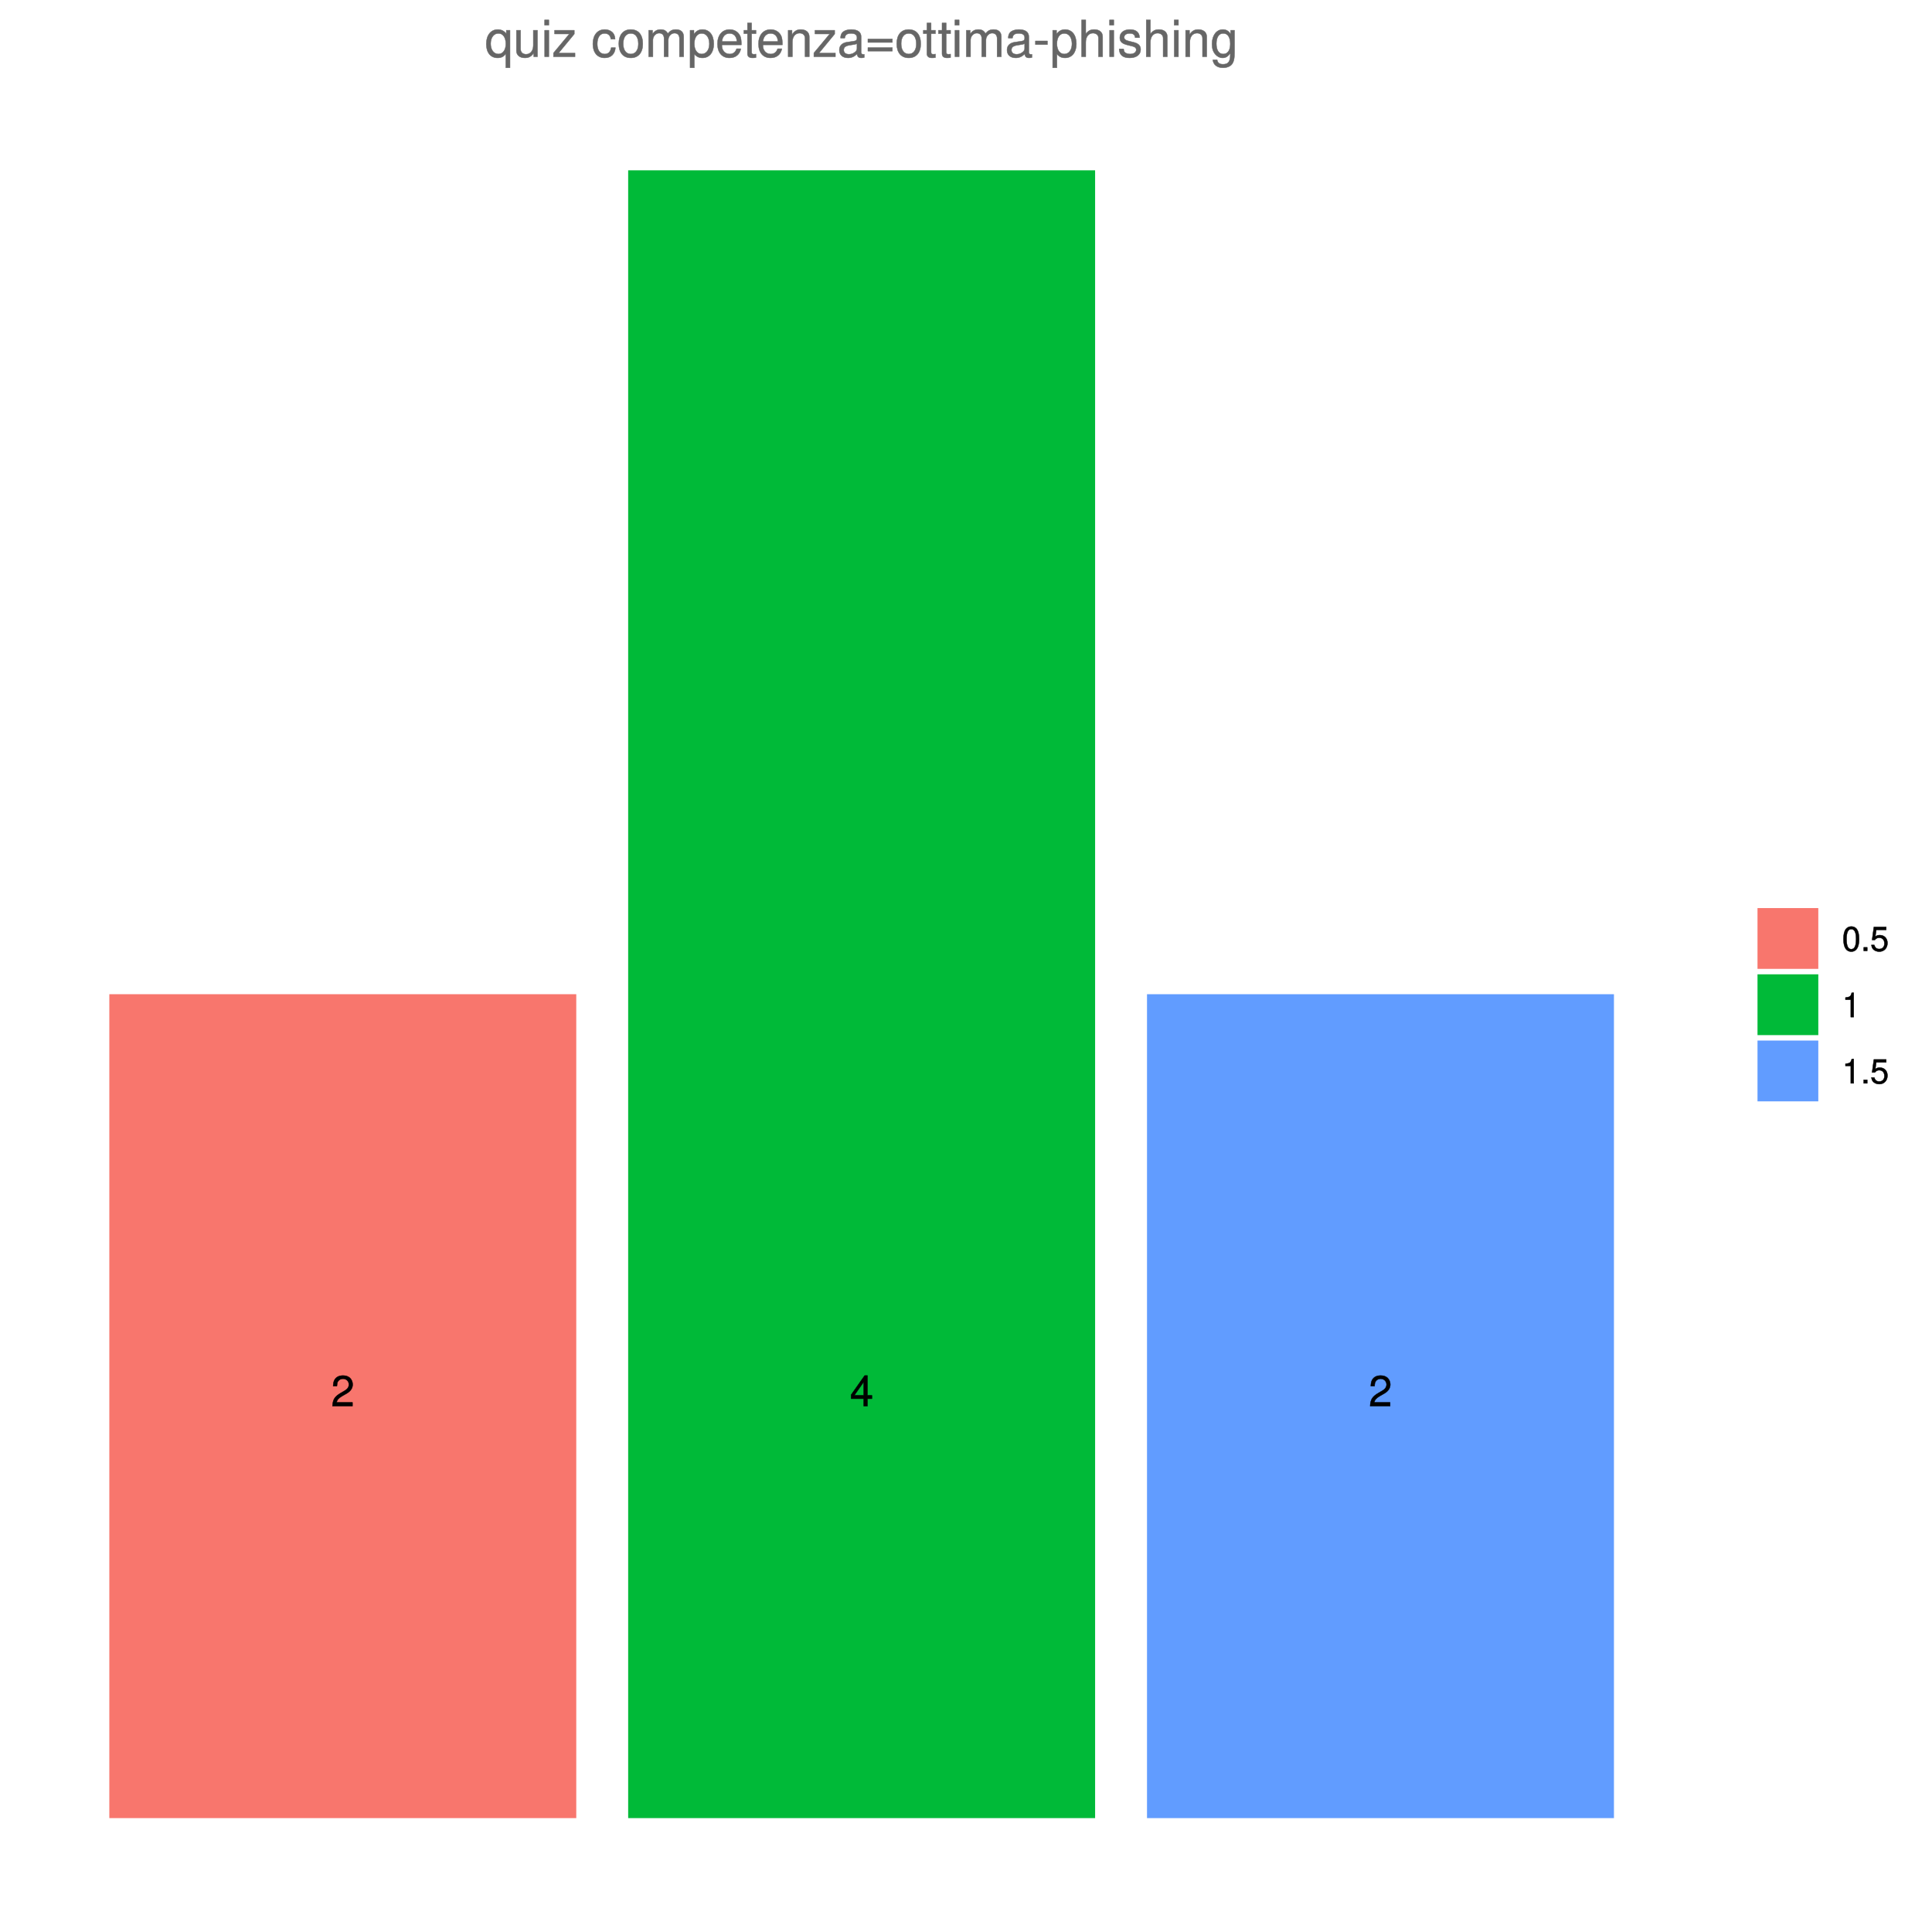
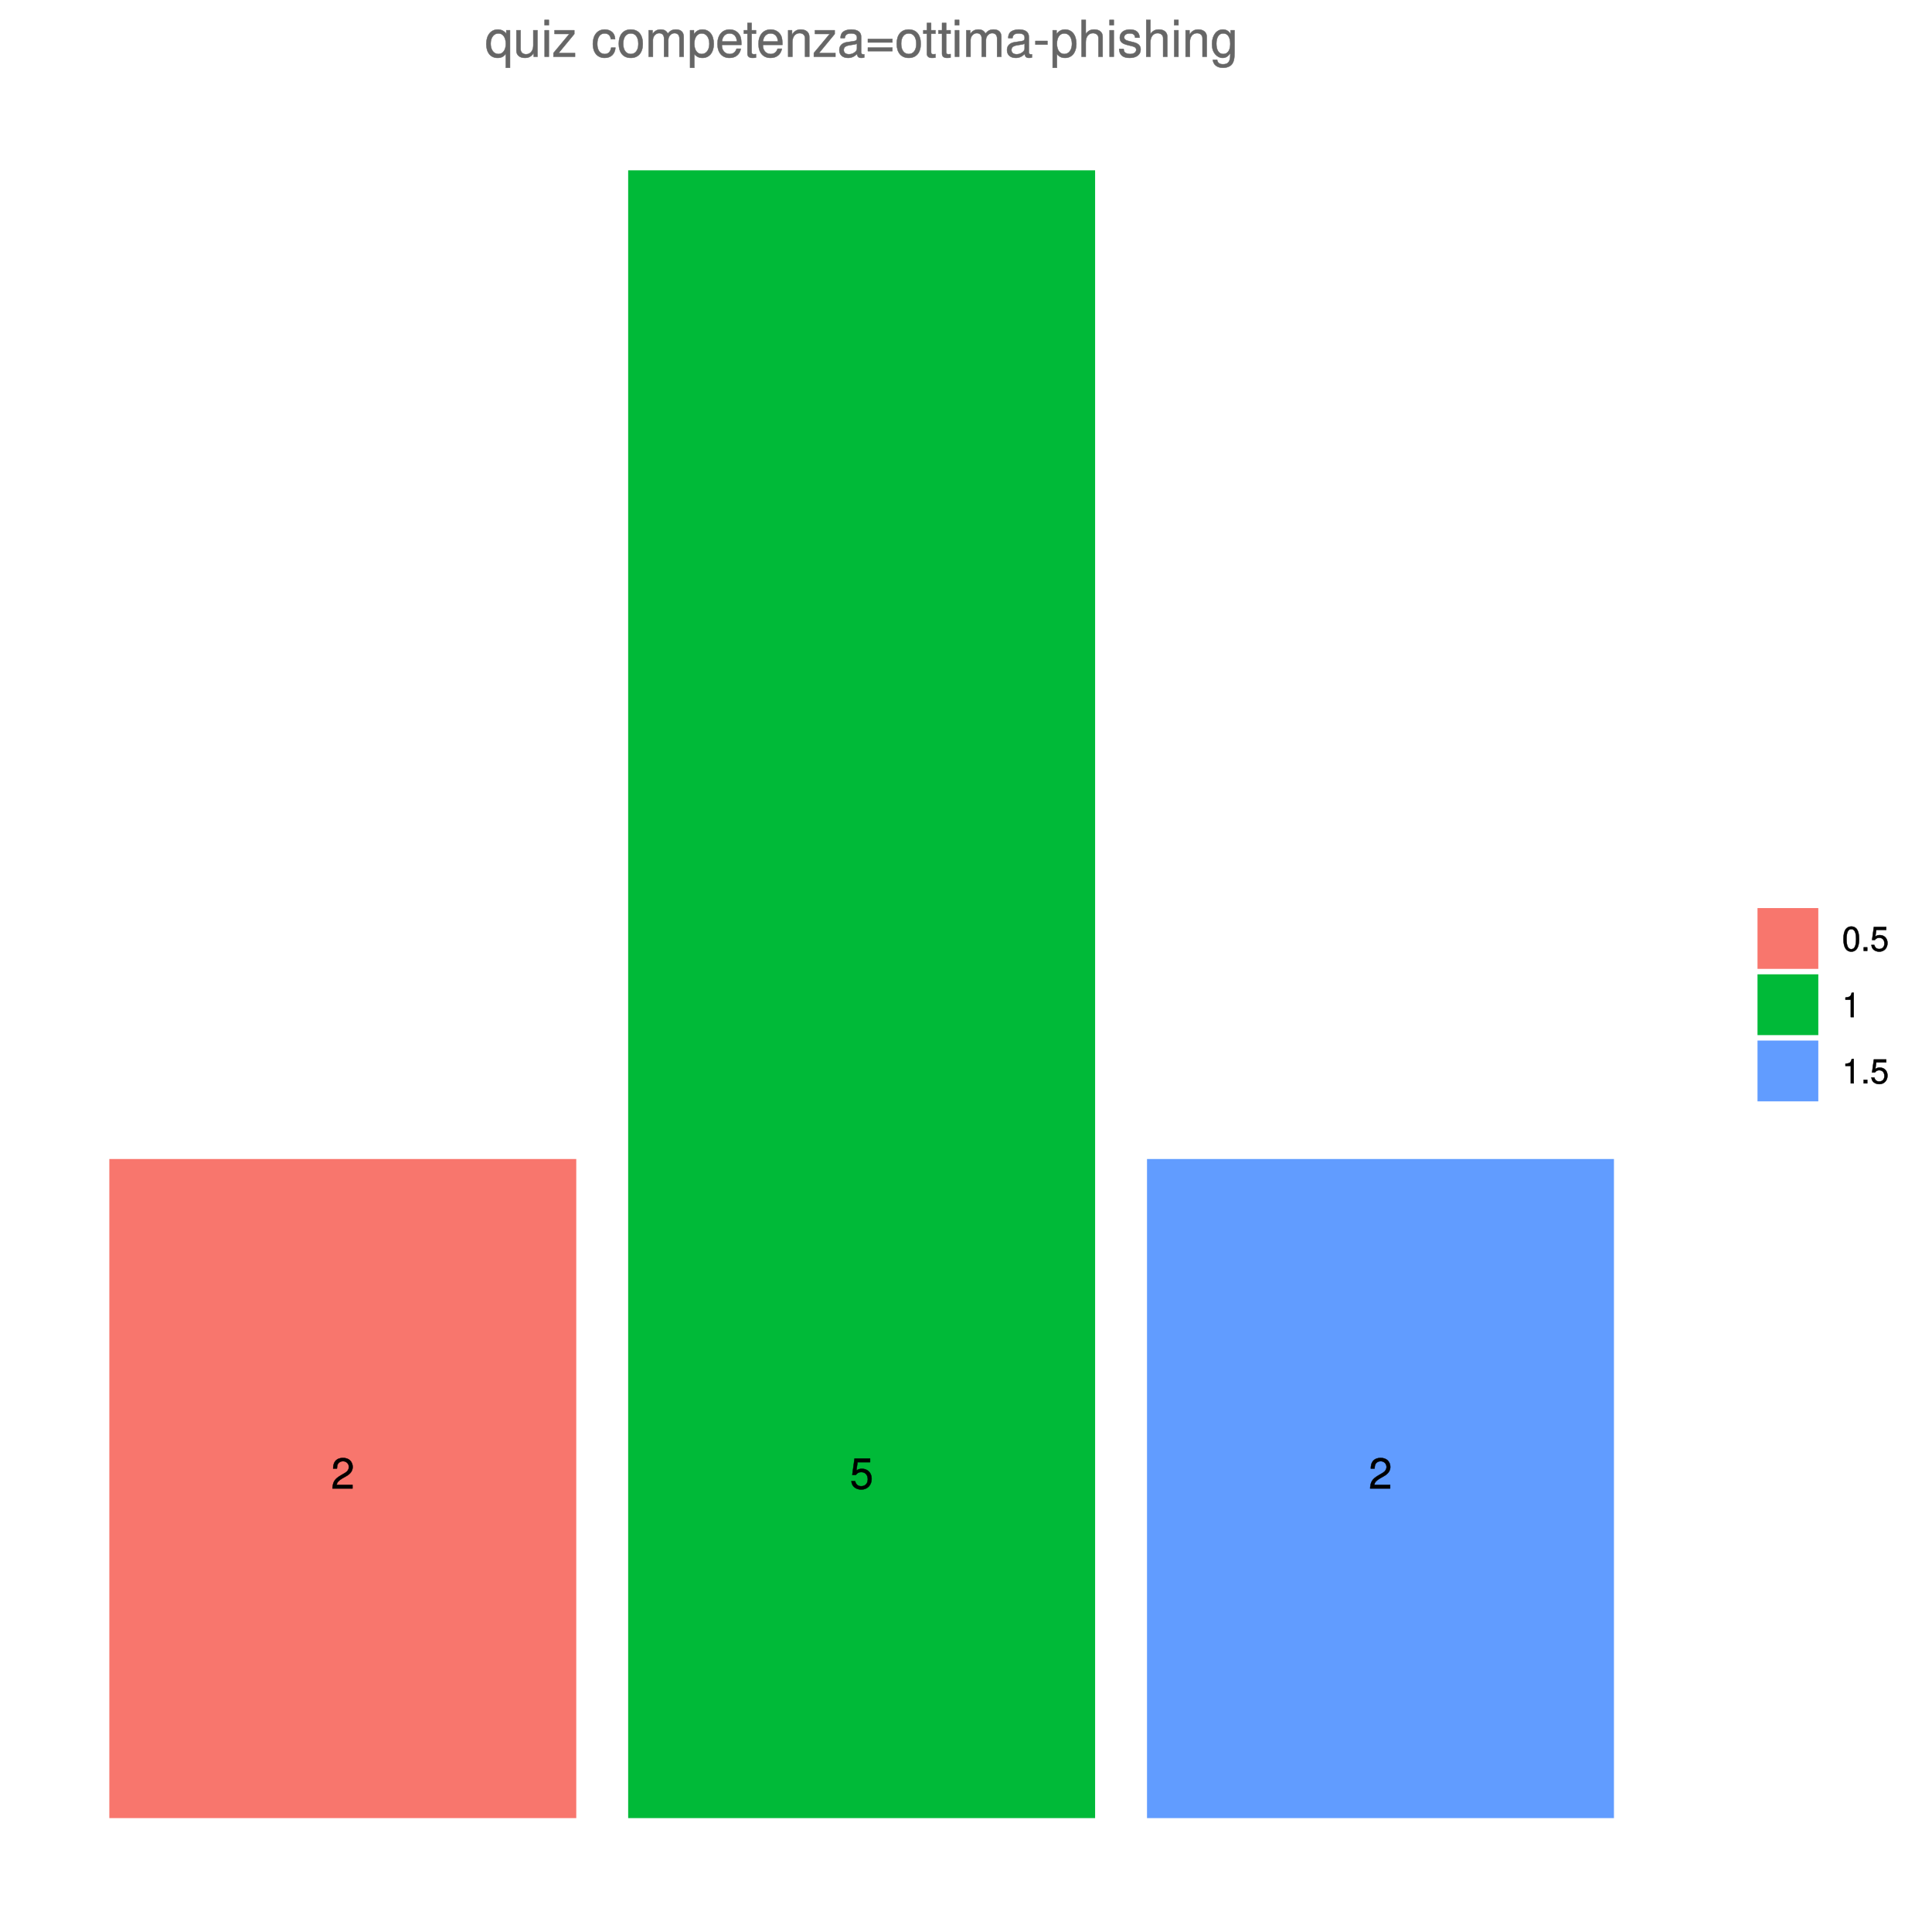
<svg xmlns="http://www.w3.org/2000/svg" width="504px" height="504px" viewBox="0 0 504 504" version="1.1">
  <g transform="translate(0, 504) scale(1, -1)">
    <g id="gridSVG" fill="none" stroke="rgb(0,0,0)" stroke-dasharray="none" stroke-width="0.75" font-size="12" font-family="Helvetica, Arial, FreeSans, Liberation Sans, Nimbus Sans L, sans-serif" opacity="1" stroke-linecap="round" stroke-linejoin="round" stroke-miterlimit="10" stroke-opacity="1" fill-opacity="0" font-weight="normal" font-style="normal">
      <g id="layout.1" class="viewport">
        <g id="layout.2" class="forcedgrob gtable gTree grob gDesc">
          <defs>
            <clipPath id="layout::background.1-11-12-1.1.clipPath">
              <rect x="0" y="0" width="504" height="504" fill="none" stroke="none" />
            </clipPath>
          </defs>
          <g id="layout::background.1-11-12-1.1" clip-path="url(#layout::background.1-11-12-1.1.clipPath)" class="viewport">
            <g id="background.1-11-12-1.1" class="forcedgrob gTableChild rect grob gDesc">
              <rect id="background.1-11-12-1.1.1" x="0" y="0" width="504" height="504" transform="" stroke-width="1.07" stroke="rgb(255,255,255)" fill="rgb(255,255,255)" stroke-dasharray="none" stroke-opacity="1" fill-opacity="1" />
            </g>
          </g>
          <defs>
            <clipPath id="layout::panel.7-5-7-5.1.clipPath">
              <rect x="8.22" y="8.22" width="433.11" height="472.85" fill="none" stroke="none" />
            </clipPath>
          </defs>
          <g id="layout::panel.7-5-7-5.1" clip-path="url(#layout::panel.7-5-7-5.1.clipPath)" class="viewport">
            <g id="panel.7-5-7-5.1" class="forcedgrob gTableChild gTree grob gDesc">
-               <g id="grill.gTree.8594.1" class="gTree grob gDesc">
-                 <g id="panel.background..rect.8590.1" class="rect grob gDesc">
-                   <rect id="panel.background..rect.8590.1.1" x="8.22" y="8.22" width="433.11" height="472.85" transform="" stroke-width="1.07" stroke="none" fill="rgb(255,255,255)" stroke-dasharray="none" stroke-opacity="0" fill-opacity="1" />
-                 </g>
-               </g>
-               <g id="geom_rect.rect.8585.1" class="rect grob gDesc">
-                 <rect id="geom_rect.rect.8585.1.1" x="28.52" y="29.71" width="121.81" height="214.93" transform="" stroke="none" fill="rgb(248,118,109)" stroke-width="1.07" stroke-dasharray="none" stroke-linecap="butt" stroke-opacity="0" fill-opacity="1" />
-                 <rect id="geom_rect.rect.8585.1.2" x="163.87" y="29.71" width="121.81" height="429.86" transform="" stroke="none" fill="rgb(0,186,56)" stroke-width="1.07" stroke-dasharray="none" stroke-linecap="butt" stroke-opacity="0" fill-opacity="1" />
-                 <rect id="geom_rect.rect.8585.1.3" x="299.22" y="29.71" width="121.81" height="214.93" transform="" stroke="none" fill="rgb(97,156,255)" stroke-width="1.07" stroke-dasharray="none" stroke-linecap="butt" stroke-opacity="0" fill-opacity="1" />
-               </g>
-               <g id="GRID.text.8586.1" class="text grob gDesc">
-                 <g id="GRID.text.8586.1.1" transform="translate(89.43, 137.18)" stroke-width="0.1">
-                   <g id="GRID.text.8586.1.1.scale" transform="scale(1, -1)">
-                     <text x="0" y="0" id="GRID.text.8586.1.1.text" text-anchor="middle" stroke="rgb(0,0,0)" font-size="11.04" font-family="Helvetica, Arial, FreeSans, Liberation Sans, Nimbus Sans L, sans-serif" fill="rgb(0,0,0)" stroke-opacity="1" fill-opacity="1" font-weight="normal" font-style="normal">
-                       <tspan id="GRID.text.8586.1.1.tspan.1" dy="0" x="0">2</tspan>
+               <g id="grill.gTree.8667.1" class="gTree grob gDesc">
+                 <g id="panel.background..rect.8663.1" class="rect grob gDesc">
+                   <rect id="panel.background..rect.8663.1.1" x="8.22" y="8.22" width="433.11" height="472.85" transform="" stroke-width="1.07" stroke="none" fill="rgb(255,255,255)" stroke-dasharray="none" stroke-opacity="0" fill-opacity="1" />
+                 </g>
+               </g>
+               <g id="geom_rect.rect.8658.1" class="rect grob gDesc">
+                 <rect id="geom_rect.rect.8658.1.1" x="28.52" y="29.71" width="121.81" height="171.94" transform="" stroke="none" fill="rgb(248,118,109)" stroke-width="1.07" stroke-dasharray="none" stroke-linecap="butt" stroke-opacity="0" fill-opacity="1" />
+                 <rect id="geom_rect.rect.8658.1.2" x="163.87" y="29.71" width="121.81" height="429.86" transform="" stroke="none" fill="rgb(0,186,56)" stroke-width="1.07" stroke-dasharray="none" stroke-linecap="butt" stroke-opacity="0" fill-opacity="1" />
+                 <rect id="geom_rect.rect.8658.1.3" x="299.22" y="29.71" width="121.81" height="171.94" transform="" stroke="none" fill="rgb(97,156,255)" stroke-width="1.07" stroke-dasharray="none" stroke-linecap="butt" stroke-opacity="0" fill-opacity="1" />
+               </g>
+               <g id="GRID.text.8659.1" class="text grob gDesc">
+                 <g id="GRID.text.8659.1.1" transform="translate(89.43, 115.68)" stroke-width="0.1">
+                   <g id="GRID.text.8659.1.1.scale" transform="scale(1, -1)">
+                     <text x="0" y="0" id="GRID.text.8659.1.1.text" text-anchor="middle" stroke="rgb(0,0,0)" font-size="11.04" font-family="Helvetica, Arial, FreeSans, Liberation Sans, Nimbus Sans L, sans-serif" fill="rgb(0,0,0)" stroke-opacity="1" fill-opacity="1" font-weight="normal" font-style="normal">
+                       <tspan id="GRID.text.8659.1.1.tspan.1" dy="0" x="0">2</tspan>
                    </text>
                  </g>
                </g>
-                 <g id="GRID.text.8586.1.2" transform="translate(224.78, 137.18)" stroke-width="0.1">
-                   <g id="GRID.text.8586.1.2.scale" transform="scale(1, -1)">
-                     <text x="0" y="0" id="GRID.text.8586.1.2.text" text-anchor="middle" stroke="rgb(0,0,0)" font-size="11.04" font-family="Helvetica, Arial, FreeSans, Liberation Sans, Nimbus Sans L, sans-serif" fill="rgb(0,0,0)" stroke-opacity="1" fill-opacity="1" font-weight="normal" font-style="normal">
-                       <tspan id="GRID.text.8586.1.2.tspan.1" dy="0" x="0">4</tspan>
+                 <g id="GRID.text.8659.1.2" transform="translate(224.78, 115.68)" stroke-width="0.1">
+                   <g id="GRID.text.8659.1.2.scale" transform="scale(1, -1)">
+                     <text x="0" y="0" id="GRID.text.8659.1.2.text" text-anchor="middle" stroke="rgb(0,0,0)" font-size="11.04" font-family="Helvetica, Arial, FreeSans, Liberation Sans, Nimbus Sans L, sans-serif" fill="rgb(0,0,0)" stroke-opacity="1" fill-opacity="1" font-weight="normal" font-style="normal">
+                       <tspan id="GRID.text.8659.1.2.tspan.1" dy="0" x="0">5</tspan>
                    </text>
                  </g>
                </g>
-                 <g id="GRID.text.8586.1.3" transform="translate(360.12, 137.18)" stroke-width="0.1">
-                   <g id="GRID.text.8586.1.3.scale" transform="scale(1, -1)">
-                     <text x="0" y="0" id="GRID.text.8586.1.3.text" text-anchor="middle" stroke="rgb(0,0,0)" font-size="11.04" font-family="Helvetica, Arial, FreeSans, Liberation Sans, Nimbus Sans L, sans-serif" fill="rgb(0,0,0)" stroke-opacity="1" fill-opacity="1" font-weight="normal" font-style="normal">
-                       <tspan id="GRID.text.8586.1.3.tspan.1" dy="0" x="0">2</tspan>
+                 <g id="GRID.text.8659.1.3" transform="translate(360.12, 115.68)" stroke-width="0.1">
+                   <g id="GRID.text.8659.1.3.scale" transform="scale(1, -1)">
+                     <text x="0" y="0" id="GRID.text.8659.1.3.text" text-anchor="middle" stroke="rgb(0,0,0)" font-size="11.04" font-family="Helvetica, Arial, FreeSans, Liberation Sans, Nimbus Sans L, sans-serif" fill="rgb(0,0,0)" stroke-opacity="1" fill-opacity="1" font-weight="normal" font-style="normal">
+                       <tspan id="GRID.text.8659.1.3.tspan.1" dy="0" x="0">2</tspan>
                    </text>
                  </g>
                </g>
              </g>
            </g>
          </g>
          <g id="layout::spacer.8-6-8-6.1" class="viewport" />
          <g id="layout::spacer.8-4-8-4.1" class="viewport" />
          <g id="layout::spacer.6-6-6-6.1" class="viewport" />
          <g id="layout::spacer.6-4-6-4.1" class="viewport" />
          <g id="layout::axis-t.6-5-6-5.1" class="viewport" />
          <g id="layout::axis-l.7-4-7-4.1" class="viewport">
-             <g id="layout::axis-l.7-4-7-4::GRID.VP.2249.1" class="viewport">
+             <g id="layout::axis-l.7-4-7-4::GRID.VP.2270.1" class="viewport">
              <g id="axis-l.7-4-7-4.1" class="forcedgrob gTableChild absoluteGrob gTree grob gDesc">
-                 <g id="layout::axis-l.7-4-7-4::GRID.VP.2249::axis.1" class="viewport">
+                 <g id="layout::axis-l.7-4-7-4::GRID.VP.2270::axis.1" class="viewport">
                  <g id="axis.1" class="forcedgrob gtable gTree grob gDesc">
-                     <g id="layout::axis-l.7-4-7-4::GRID.VP.2249::axis::axis.1-1-1-1.1" class="viewport" />
-                     <g id="layout::axis-l.7-4-7-4::GRID.VP.2249::axis::axis.1-2-1-2.1" class="viewport" />
+                     <g id="layout::axis-l.7-4-7-4::GRID.VP.2270::axis::axis.1-1-1-1.1" class="viewport" />
+                     <g id="layout::axis-l.7-4-7-4::GRID.VP.2270::axis::axis.1-2-1-2.1" class="viewport" />
                  </g>
                </g>
              </g>
            </g>
          </g>
          <g id="layout::axis-r.7-6-7-6.1" class="viewport" />
          <g id="layout::axis-b.8-5-8-5.1" class="viewport">
-             <g id="layout::axis-b.8-5-8-5::GRID.VP.2248.1" class="viewport">
+             <g id="layout::axis-b.8-5-8-5::GRID.VP.2269.1" class="viewport">
              <g id="axis-b.8-5-8-5.1" class="forcedgrob gTableChild absoluteGrob gTree grob gDesc">
-                 <g id="layout::axis-b.8-5-8-5::GRID.VP.2248::axis.1" class="viewport">
+                 <g id="layout::axis-b.8-5-8-5::GRID.VP.2269::axis.1" class="viewport">
                  <g id="axis.2" class="forcedgrob gtable gTree grob gDesc">
-                     <g id="layout::axis-b.8-5-8-5::GRID.VP.2248::axis::axis.1-1-1-1.1" class="viewport" />
-                     <g id="layout::axis-b.8-5-8-5::GRID.VP.2248::axis::axis.2-1-2-1.1" class="viewport" />
+                     <g id="layout::axis-b.8-5-8-5::GRID.VP.2269::axis::axis.1-1-1-1.1" class="viewport" />
+                     <g id="layout::axis-b.8-5-8-5::GRID.VP.2269::axis::axis.2-1-2-1.1" class="viewport" />
                  </g>
                </g>
              </g>
            </g>
          </g>
          <g id="layout::xlab-t.5-5-5-5.1" class="viewport" />
          <g id="layout::xlab-b.9-5-9-5.1" class="viewport" />
          <g id="layout::ylab-l.7-3-7-3.1" class="viewport" />
          <g id="layout::ylab-r.7-7-7-7.1" class="viewport" />
          <g id="layout::guide-box.7-9-7-9.1" class="viewport">
-             <g id="layout::guide-box.7-9-7-9::GRID.VP.2260.1" class="viewport">
-               <g id="layout::guide-box.7-9-7-9::GRID.VP.2260::guide-box.7-9-7-9.1" class="viewport">
+             <g id="layout::guide-box.7-9-7-9::GRID.VP.2281.1" class="viewport">
+               <g id="layout::guide-box.7-9-7-9::GRID.VP.2281::guide-box.7-9-7-9.1" class="viewport">
                <g id="guide-box.7-9-7-9.1" class="forcedgrob gTableChild gtable gTree grob gDesc">
-                   <g id="layout::guide-box.7-9-7-9::GRID.VP.2260::guide-box.7-9-7-9::legend.box.background.2-4-4-2.1" class="viewport" />
-                   <g id="layout::guide-box.7-9-7-9::GRID.VP.2260::guide-box.7-9-7-9::guides.3-3-3-3.1" class="viewport">
-                     <g id="layout::guide-box.7-9-7-9::GRID.VP.2260::guide-box.7-9-7-9::guides.3-3-3-3::GRID.VP.2259.1" class="viewport">
-                       <g id="layout::guide-box.7-9-7-9::GRID.VP.2260::guide-box.7-9-7-9::guides.3-3-3-3::GRID.VP.2259::guides.3-3-3-3.1" class="viewport">
+                   <g id="layout::guide-box.7-9-7-9::GRID.VP.2281::guide-box.7-9-7-9::legend.box.background.2-4-4-2.1" class="viewport" />
+                   <g id="layout::guide-box.7-9-7-9::GRID.VP.2281::guide-box.7-9-7-9::guides.3-3-3-3.1" class="viewport">
+                     <g id="layout::guide-box.7-9-7-9::GRID.VP.2281::guide-box.7-9-7-9::guides.3-3-3-3::GRID.VP.2280.1" class="viewport">
+                       <g id="layout::guide-box.7-9-7-9::GRID.VP.2281::guide-box.7-9-7-9::guides.3-3-3-3::GRID.VP.2280::guides.3-3-3-3.1" class="viewport">
                        <g id="guides.3-3-3-3.1" class="forcedgrob gTableChild gtable gTree grob gDesc">
-                           <g id="layout::guide-box.7-9-7-9::GRID.VP.2260::guide-box.7-9-7-9::guides.3-3-3-3::GRID.VP.2259::guides.3-3-3-3::background.1-6-7-1.1" class="viewport">
+                           <g id="layout::guide-box.7-9-7-9::GRID.VP.2281::guide-box.7-9-7-9::guides.3-3-3-3::GRID.VP.2280::guides.3-3-3-3::background.1-6-7-1.1" class="viewport">
                            <g id="background.1-6-7-1.1" class="forcedgrob gTableChild rect grob gDesc">
                              <rect id="background.1-6-7-1.1.1" x="452.29" y="210.5" width="46.23" height="68.28" transform="" stroke-width="1.07" stroke="none" fill="rgb(255,255,255)" stroke-dasharray="none" stroke-opacity="0" fill-opacity="1" />
                            </g>
                          </g>
-                           <g id="layout::guide-box.7-9-7-9::GRID.VP.2260::guide-box.7-9-7-9::guides.3-3-3-3::GRID.VP.2259::guides.3-3-3-3::title.2-5-2-2.1" class="viewport" />
-                           <g id="layout::guide-box.7-9-7-9::GRID.VP.2260::guide-box.7-9-7-9::guides.3-3-3-3::GRID.VP.2259::guides.3-3-3-3::key-3-1-bg.4-2-4-2.1" class="viewport" />
-                           <g id="layout::guide-box.7-9-7-9::GRID.VP.2260::guide-box.7-9-7-9::guides.3-3-3-3::GRID.VP.2259::guides.3-3-3-3::key-3-1-1.4-2-4-2.1" class="viewport">
+                           <g id="layout::guide-box.7-9-7-9::GRID.VP.2281::guide-box.7-9-7-9::guides.3-3-3-3::GRID.VP.2280::guides.3-3-3-3::title.2-5-2-2.1" class="viewport" />
+                           <g id="layout::guide-box.7-9-7-9::GRID.VP.2281::guide-box.7-9-7-9::guides.3-3-3-3::GRID.VP.2280::guides.3-3-3-3::key-3-1-bg.4-2-4-2.1" class="viewport" />
+                           <g id="layout::guide-box.7-9-7-9::GRID.VP.2281::guide-box.7-9-7-9::guides.3-3-3-3::GRID.VP.2280::guides.3-3-3-3::key-3-1-1.4-2-4-2.1" class="viewport">
                            <g id="key-3-1-1.4-2-4-2.1" class="forcedgrob gTableChild rect grob gDesc">
                              <rect id="key-3-1-1.4-2-4-2.1.1" x="458.48" y="251.25" width="15.86" height="15.86" transform="" stroke="none" fill="rgb(248,118,109)" stroke-dasharray="none" stroke-width="1.07" stroke-linejoin="miter" stroke-opacity="0" fill-opacity="1" />
                            </g>
                          </g>
-                           <g id="layout::guide-box.7-9-7-9::GRID.VP.2260::guide-box.7-9-7-9::guides.3-3-3-3::GRID.VP.2259::guides.3-3-3-3::key-4-1-bg.5-2-5-2.1" class="viewport" />
-                           <g id="layout::guide-box.7-9-7-9::GRID.VP.2260::guide-box.7-9-7-9::guides.3-3-3-3::GRID.VP.2259::guides.3-3-3-3::key-4-1-1.5-2-5-2.1" class="viewport">
+                           <g id="layout::guide-box.7-9-7-9::GRID.VP.2281::guide-box.7-9-7-9::guides.3-3-3-3::GRID.VP.2280::guides.3-3-3-3::key-4-1-bg.5-2-5-2.1" class="viewport" />
+                           <g id="layout::guide-box.7-9-7-9::GRID.VP.2281::guide-box.7-9-7-9::guides.3-3-3-3::GRID.VP.2280::guides.3-3-3-3::key-4-1-1.5-2-5-2.1" class="viewport">
                            <g id="key-4-1-1.5-2-5-2.1" class="forcedgrob gTableChild rect grob gDesc">
                              <rect id="key-4-1-1.5-2-5-2.1.1" x="458.48" y="233.97" width="15.86" height="15.86" transform="" stroke="none" fill="rgb(0,186,56)" stroke-dasharray="none" stroke-width="1.07" stroke-linejoin="miter" stroke-opacity="0" fill-opacity="1" />
                            </g>
                          </g>
-                           <g id="layout::guide-box.7-9-7-9::GRID.VP.2260::guide-box.7-9-7-9::guides.3-3-3-3::GRID.VP.2259::guides.3-3-3-3::key-5-1-bg.6-2-6-2.1" class="viewport" />
-                           <g id="layout::guide-box.7-9-7-9::GRID.VP.2260::guide-box.7-9-7-9::guides.3-3-3-3::GRID.VP.2259::guides.3-3-3-3::key-5-1-1.6-2-6-2.1" class="viewport">
+                           <g id="layout::guide-box.7-9-7-9::GRID.VP.2281::guide-box.7-9-7-9::guides.3-3-3-3::GRID.VP.2280::guides.3-3-3-3::key-5-1-bg.6-2-6-2.1" class="viewport" />
+                           <g id="layout::guide-box.7-9-7-9::GRID.VP.2281::guide-box.7-9-7-9::guides.3-3-3-3::GRID.VP.2280::guides.3-3-3-3::key-5-1-1.6-2-6-2.1" class="viewport">
                            <g id="key-5-1-1.6-2-6-2.1" class="forcedgrob gTableChild rect grob gDesc">
                              <rect id="key-5-1-1.6-2-6-2.1.1" x="458.48" y="216.69" width="15.86" height="15.86" transform="" stroke="none" fill="rgb(97,156,255)" stroke-dasharray="none" stroke-width="1.07" stroke-linejoin="miter" stroke-opacity="0" fill-opacity="1" />
                            </g>
                          </g>
-                           <g id="layout::guide-box.7-9-7-9::GRID.VP.2260::guide-box.7-9-7-9::guides.3-3-3-3::GRID.VP.2259::guides.3-3-3-3::label-3-3.4-4-4-4.1" class="viewport">
-                             <g id="layout::guide-box.7-9-7-9::GRID.VP.2260::guide-box.7-9-7-9::guides.3-3-3-3::GRID.VP.2259::guides.3-3-3-3::label-3-3.4-4-4-4::GRID.VP.2256.1" class="viewport">
+                           <g id="layout::guide-box.7-9-7-9::GRID.VP.2281::guide-box.7-9-7-9::guides.3-3-3-3::GRID.VP.2280::guides.3-3-3-3::label-3-3.4-4-4-4.1" class="viewport">
+                             <g id="layout::guide-box.7-9-7-9::GRID.VP.2281::guide-box.7-9-7-9::guides.3-3-3-3::GRID.VP.2280::guides.3-3-3-3::label-3-3.4-4-4-4::GRID.VP.2277.1" class="viewport">
                              <g id="label-3-3.4-4-4-4.1" class="forcedgrob gTableChild gTree grob gDesc">
-                                 <g id="layout::guide-box.7-9-7-9::GRID.VP.2260::guide-box.7-9-7-9::guides.3-3-3-3::GRID.VP.2259::guides.3-3-3-3::label-3-3.4-4-4-4::GRID.VP.2256::GRID.VP.2250.1" font-size="8.8" stroke="rgb(0,0,0)" font-family="Helvetica, Arial, FreeSans, Liberation Sans, Nimbus Sans L, sans-serif" stroke-opacity="1" font-weight="normal" font-style="normal" class="viewport">
-                                   <g id="layout::guide-box.7-9-7-9::GRID.VP.2260::guide-box.7-9-7-9::guides.3-3-3-3::GRID.VP.2259::guides.3-3-3-3::label-3-3.4-4-4-4::GRID.VP.2256::GRID.VP.2250::GRID.VP.2251.1" class="viewport">
-                                     <g id="guide.label.titleGrob.8608.1" class="titleGrob gTree grob gDesc">
-                                       <g id="GRID.text.8606.1" class="text grob gDesc">
-                                         <g id="GRID.text.8606.1.1" transform="translate(480.53, 259.18)" stroke-width="0.1">
-                                           <g id="GRID.text.8606.1.1.scale" transform="scale(1, -1)">
-                                             <text x="0" y="0" id="GRID.text.8606.1.1.text" text-anchor="start" font-size="8.8" stroke="rgb(0,0,0)" font-family="Helvetica, Arial, FreeSans, Liberation Sans, Nimbus Sans L, sans-serif" fill="rgb(0,0,0)" stroke-opacity="1" fill-opacity="1" font-weight="normal" font-style="normal">
-                                               <tspan id="GRID.text.8606.1.1.tspan.1" dy="3.23" x="0">0.5</tspan>
+                                 <g id="layout::guide-box.7-9-7-9::GRID.VP.2281::guide-box.7-9-7-9::guides.3-3-3-3::GRID.VP.2280::guides.3-3-3-3::label-3-3.4-4-4-4::GRID.VP.2277::GRID.VP.2271.1" font-size="8.8" stroke="rgb(0,0,0)" font-family="Helvetica, Arial, FreeSans, Liberation Sans, Nimbus Sans L, sans-serif" stroke-opacity="1" font-weight="normal" font-style="normal" class="viewport">
+                                   <g id="layout::guide-box.7-9-7-9::GRID.VP.2281::guide-box.7-9-7-9::guides.3-3-3-3::GRID.VP.2280::guides.3-3-3-3::label-3-3.4-4-4-4::GRID.VP.2277::GRID.VP.2271::GRID.VP.2272.1" class="viewport">
+                                     <g id="guide.label.titleGrob.8681.1" class="titleGrob gTree grob gDesc">
+                                       <g id="GRID.text.8679.1" class="text grob gDesc">
+                                         <g id="GRID.text.8679.1.1" transform="translate(480.53, 259.18)" stroke-width="0.1">
+                                           <g id="GRID.text.8679.1.1.scale" transform="scale(1, -1)">
+                                             <text x="0" y="0" id="GRID.text.8679.1.1.text" text-anchor="start" font-size="8.8" stroke="rgb(0,0,0)" font-family="Helvetica, Arial, FreeSans, Liberation Sans, Nimbus Sans L, sans-serif" fill="rgb(0,0,0)" stroke-opacity="1" fill-opacity="1" font-weight="normal" font-style="normal">
+                                               <tspan id="GRID.text.8679.1.1.tspan.1" dy="3.23" x="0">0.5</tspan>
                                            </text>
                                          </g>
                                        </g>
                                      </g>
                                    </g>
                                  </g>
                                </g>
                              </g>
                            </g>
                          </g>
-                           <g id="layout::guide-box.7-9-7-9::GRID.VP.2260::guide-box.7-9-7-9::guides.3-3-3-3::GRID.VP.2259::guides.3-3-3-3::label-4-3.5-4-5-4.1" class="viewport">
-                             <g id="layout::guide-box.7-9-7-9::GRID.VP.2260::guide-box.7-9-7-9::guides.3-3-3-3::GRID.VP.2259::guides.3-3-3-3::label-4-3.5-4-5-4::GRID.VP.2257.1" class="viewport">
+                           <g id="layout::guide-box.7-9-7-9::GRID.VP.2281::guide-box.7-9-7-9::guides.3-3-3-3::GRID.VP.2280::guides.3-3-3-3::label-4-3.5-4-5-4.1" class="viewport">
+                             <g id="layout::guide-box.7-9-7-9::GRID.VP.2281::guide-box.7-9-7-9::guides.3-3-3-3::GRID.VP.2280::guides.3-3-3-3::label-4-3.5-4-5-4::GRID.VP.2278.1" class="viewport">
                              <g id="label-4-3.5-4-5-4.1" class="forcedgrob gTableChild gTree grob gDesc">
-                                 <g id="layout::guide-box.7-9-7-9::GRID.VP.2260::guide-box.7-9-7-9::guides.3-3-3-3::GRID.VP.2259::guides.3-3-3-3::label-4-3.5-4-5-4::GRID.VP.2257::GRID.VP.2252.1" font-size="8.8" stroke="rgb(0,0,0)" font-family="Helvetica, Arial, FreeSans, Liberation Sans, Nimbus Sans L, sans-serif" stroke-opacity="1" font-weight="normal" font-style="normal" class="viewport">
-                                   <g id="layout::guide-box.7-9-7-9::GRID.VP.2260::guide-box.7-9-7-9::guides.3-3-3-3::GRID.VP.2259::guides.3-3-3-3::label-4-3.5-4-5-4::GRID.VP.2257::GRID.VP.2252::GRID.VP.2253.1" class="viewport">
-                                     <g id="guide.label.titleGrob.8611.1" class="titleGrob gTree grob gDesc">
-                                       <g id="GRID.text.8609.1" class="text grob gDesc">
-                                         <g id="GRID.text.8609.1.1" transform="translate(480.53, 241.9)" stroke-width="0.1">
-                                           <g id="GRID.text.8609.1.1.scale" transform="scale(1, -1)">
-                                             <text x="0" y="0" id="GRID.text.8609.1.1.text" text-anchor="start" font-size="8.8" stroke="rgb(0,0,0)" font-family="Helvetica, Arial, FreeSans, Liberation Sans, Nimbus Sans L, sans-serif" fill="rgb(0,0,0)" stroke-opacity="1" fill-opacity="1" font-weight="normal" font-style="normal">
-                                               <tspan id="GRID.text.8609.1.1.tspan.1" dy="3.23" x="0">1</tspan>
+                                 <g id="layout::guide-box.7-9-7-9::GRID.VP.2281::guide-box.7-9-7-9::guides.3-3-3-3::GRID.VP.2280::guides.3-3-3-3::label-4-3.5-4-5-4::GRID.VP.2278::GRID.VP.2273.1" font-size="8.8" stroke="rgb(0,0,0)" font-family="Helvetica, Arial, FreeSans, Liberation Sans, Nimbus Sans L, sans-serif" stroke-opacity="1" font-weight="normal" font-style="normal" class="viewport">
+                                   <g id="layout::guide-box.7-9-7-9::GRID.VP.2281::guide-box.7-9-7-9::guides.3-3-3-3::GRID.VP.2280::guides.3-3-3-3::label-4-3.5-4-5-4::GRID.VP.2278::GRID.VP.2273::GRID.VP.2274.1" class="viewport">
+                                     <g id="guide.label.titleGrob.8684.1" class="titleGrob gTree grob gDesc">
+                                       <g id="GRID.text.8682.1" class="text grob gDesc">
+                                         <g id="GRID.text.8682.1.1" transform="translate(480.53, 241.9)" stroke-width="0.1">
+                                           <g id="GRID.text.8682.1.1.scale" transform="scale(1, -1)">
+                                             <text x="0" y="0" id="GRID.text.8682.1.1.text" text-anchor="start" font-size="8.8" stroke="rgb(0,0,0)" font-family="Helvetica, Arial, FreeSans, Liberation Sans, Nimbus Sans L, sans-serif" fill="rgb(0,0,0)" stroke-opacity="1" fill-opacity="1" font-weight="normal" font-style="normal">
+                                               <tspan id="GRID.text.8682.1.1.tspan.1" dy="3.23" x="0">1</tspan>
                                            </text>
                                          </g>
                                        </g>
                                      </g>
                                    </g>
                                  </g>
                                </g>
                              </g>
                            </g>
                          </g>
-                           <g id="layout::guide-box.7-9-7-9::GRID.VP.2260::guide-box.7-9-7-9::guides.3-3-3-3::GRID.VP.2259::guides.3-3-3-3::label-5-3.6-4-6-4.1" class="viewport">
-                             <g id="layout::guide-box.7-9-7-9::GRID.VP.2260::guide-box.7-9-7-9::guides.3-3-3-3::GRID.VP.2259::guides.3-3-3-3::label-5-3.6-4-6-4::GRID.VP.2258.1" class="viewport">
+                           <g id="layout::guide-box.7-9-7-9::GRID.VP.2281::guide-box.7-9-7-9::guides.3-3-3-3::GRID.VP.2280::guides.3-3-3-3::label-5-3.6-4-6-4.1" class="viewport">
+                             <g id="layout::guide-box.7-9-7-9::GRID.VP.2281::guide-box.7-9-7-9::guides.3-3-3-3::GRID.VP.2280::guides.3-3-3-3::label-5-3.6-4-6-4::GRID.VP.2279.1" class="viewport">
                              <g id="label-5-3.6-4-6-4.1" class="forcedgrob gTableChild gTree grob gDesc">
-                                 <g id="layout::guide-box.7-9-7-9::GRID.VP.2260::guide-box.7-9-7-9::guides.3-3-3-3::GRID.VP.2259::guides.3-3-3-3::label-5-3.6-4-6-4::GRID.VP.2258::GRID.VP.2254.1" font-size="8.8" stroke="rgb(0,0,0)" font-family="Helvetica, Arial, FreeSans, Liberation Sans, Nimbus Sans L, sans-serif" stroke-opacity="1" font-weight="normal" font-style="normal" class="viewport">
-                                   <g id="layout::guide-box.7-9-7-9::GRID.VP.2260::guide-box.7-9-7-9::guides.3-3-3-3::GRID.VP.2259::guides.3-3-3-3::label-5-3.6-4-6-4::GRID.VP.2258::GRID.VP.2254::GRID.VP.2255.1" class="viewport">
-                                     <g id="guide.label.titleGrob.8614.1" class="titleGrob gTree grob gDesc">
-                                       <g id="GRID.text.8612.1" class="text grob gDesc">
-                                         <g id="GRID.text.8612.1.1" transform="translate(480.53, 224.62)" stroke-width="0.1">
-                                           <g id="GRID.text.8612.1.1.scale" transform="scale(1, -1)">
-                                             <text x="0" y="0" id="GRID.text.8612.1.1.text" text-anchor="start" font-size="8.8" stroke="rgb(0,0,0)" font-family="Helvetica, Arial, FreeSans, Liberation Sans, Nimbus Sans L, sans-serif" fill="rgb(0,0,0)" stroke-opacity="1" fill-opacity="1" font-weight="normal" font-style="normal">
-                                               <tspan id="GRID.text.8612.1.1.tspan.1" dy="3.23" x="0">1.5</tspan>
+                                 <g id="layout::guide-box.7-9-7-9::GRID.VP.2281::guide-box.7-9-7-9::guides.3-3-3-3::GRID.VP.2280::guides.3-3-3-3::label-5-3.6-4-6-4::GRID.VP.2279::GRID.VP.2275.1" font-size="8.8" stroke="rgb(0,0,0)" font-family="Helvetica, Arial, FreeSans, Liberation Sans, Nimbus Sans L, sans-serif" stroke-opacity="1" font-weight="normal" font-style="normal" class="viewport">
+                                   <g id="layout::guide-box.7-9-7-9::GRID.VP.2281::guide-box.7-9-7-9::guides.3-3-3-3::GRID.VP.2280::guides.3-3-3-3::label-5-3.6-4-6-4::GRID.VP.2279::GRID.VP.2275::GRID.VP.2276.1" class="viewport">
+                                     <g id="guide.label.titleGrob.8687.1" class="titleGrob gTree grob gDesc">
+                                       <g id="GRID.text.8685.1" class="text grob gDesc">
+                                         <g id="GRID.text.8685.1.1" transform="translate(480.53, 224.62)" stroke-width="0.1">
+                                           <g id="GRID.text.8685.1.1.scale" transform="scale(1, -1)">
+                                             <text x="0" y="0" id="GRID.text.8685.1.1.text" text-anchor="start" font-size="8.8" stroke="rgb(0,0,0)" font-family="Helvetica, Arial, FreeSans, Liberation Sans, Nimbus Sans L, sans-serif" fill="rgb(0,0,0)" stroke-opacity="1" fill-opacity="1" font-weight="normal" font-style="normal">
+                                               <tspan id="GRID.text.8685.1.1.tspan.1" dy="3.23" x="0">1.5</tspan>
                                            </text>
                                          </g>
                                        </g>
                                      </g>
                                    </g>
                                  </g>
                                </g>
                              </g>
                            </g>
                          </g>
                        </g>
                      </g>
                    </g>
                  </g>
                </g>
              </g>
            </g>
          </g>
          <g id="layout::subtitle.4-5-4-5.1" class="viewport" />
          <g id="layout::title.3-5-3-5.1" class="viewport">
-             <g id="layout::title.3-5-3-5::GRID.VP.2261.1" font-size="13.2" stroke="rgb(102,102,102)" font-family="Helvetica, Arial, FreeSans, Liberation Sans, Nimbus Sans L, sans-serif" stroke-opacity="1" font-weight="normal" font-style="normal" class="viewport">
-               <g id="layout::title.3-5-3-5::GRID.VP.2261::GRID.VP.2262.1" class="viewport">
+             <g id="layout::title.3-5-3-5::GRID.VP.2282.1" font-size="13.2" stroke="rgb(102,102,102)" font-family="Helvetica, Arial, FreeSans, Liberation Sans, Nimbus Sans L, sans-serif" stroke-opacity="1" font-weight="normal" font-style="normal" class="viewport">
+               <g id="layout::title.3-5-3-5::GRID.VP.2282::GRID.VP.2283.1" class="viewport">
                <g id="title.3-5-3-5.1" class="forcedgrob gTableChild titleGrob gTree grob gDesc">
-                   <g id="GRID.text.8626.1" class="text grob gDesc">
-                     <g id="GRID.text.8626.1.1" transform="translate(224.78, 498.52)" stroke-width="0.1">
-                       <g id="GRID.text.8626.1.1.scale" transform="scale(1, -1)">
-                         <text x="0" y="0" id="GRID.text.8626.1.1.text" text-anchor="middle" font-size="13.2" stroke="rgb(102,102,102)" font-family="Helvetica, Arial, FreeSans, Liberation Sans, Nimbus Sans L, sans-serif" fill="rgb(102,102,102)" stroke-opacity="1" fill-opacity="1" font-weight="normal" font-style="normal">
-                           <tspan id="GRID.text.8626.1.1.tspan.1" dy="9.33" x="0">quiz competenza=ottima-phishing</tspan>
+                   <g id="GRID.text.8699.1" class="text grob gDesc">
+                     <g id="GRID.text.8699.1.1" transform="translate(224.78, 498.52)" stroke-width="0.1">
+                       <g id="GRID.text.8699.1.1.scale" transform="scale(1, -1)">
+                         <text x="0" y="0" id="GRID.text.8699.1.1.text" text-anchor="middle" font-size="13.2" stroke="rgb(102,102,102)" font-family="Helvetica, Arial, FreeSans, Liberation Sans, Nimbus Sans L, sans-serif" fill="rgb(102,102,102)" stroke-opacity="1" fill-opacity="1" font-weight="normal" font-style="normal">
+                           <tspan id="GRID.text.8699.1.1.tspan.1" dy="9.33" x="0">quiz competenza=ottima-phishing</tspan>
                        </text>
                      </g>
                    </g>
                  </g>
                </g>
              </g>
            </g>
          </g>
          <g id="layout::caption.10-5-10-5.1" class="viewport" />
          <g id="layout::tag.2-2-2-2.1" class="viewport" />
        </g>
      </g>
    </g>
  </g>
</svg>
